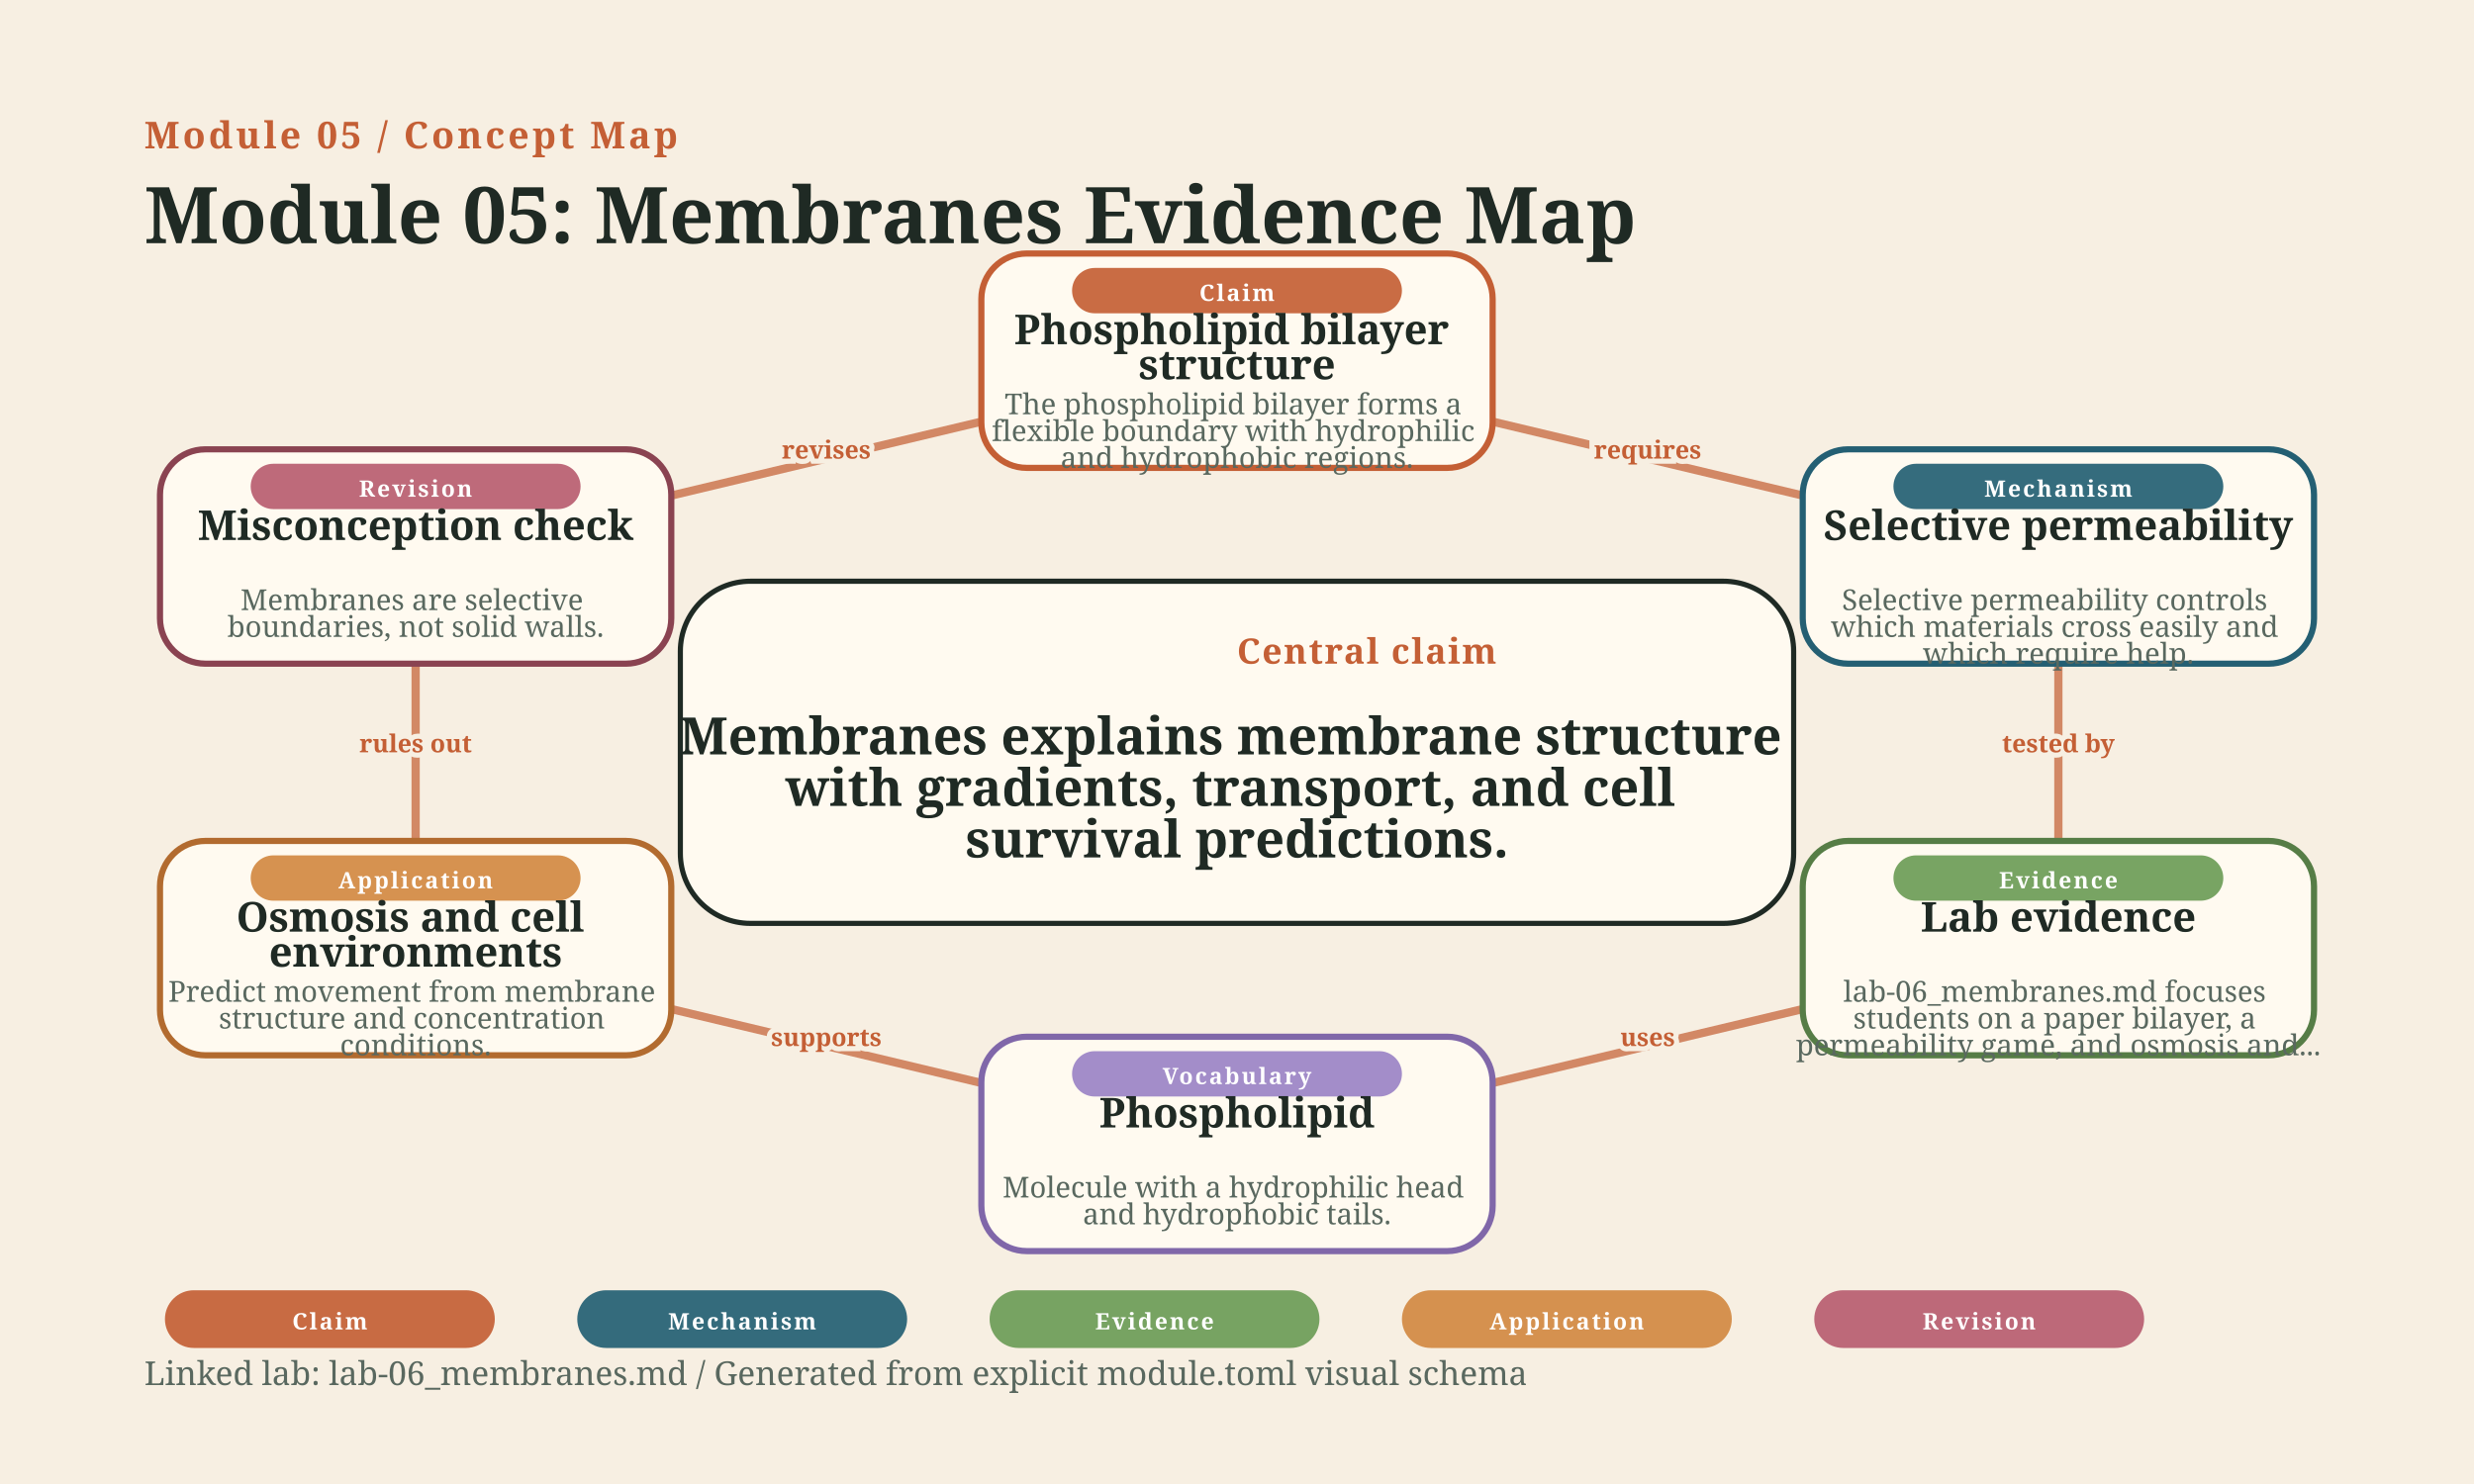
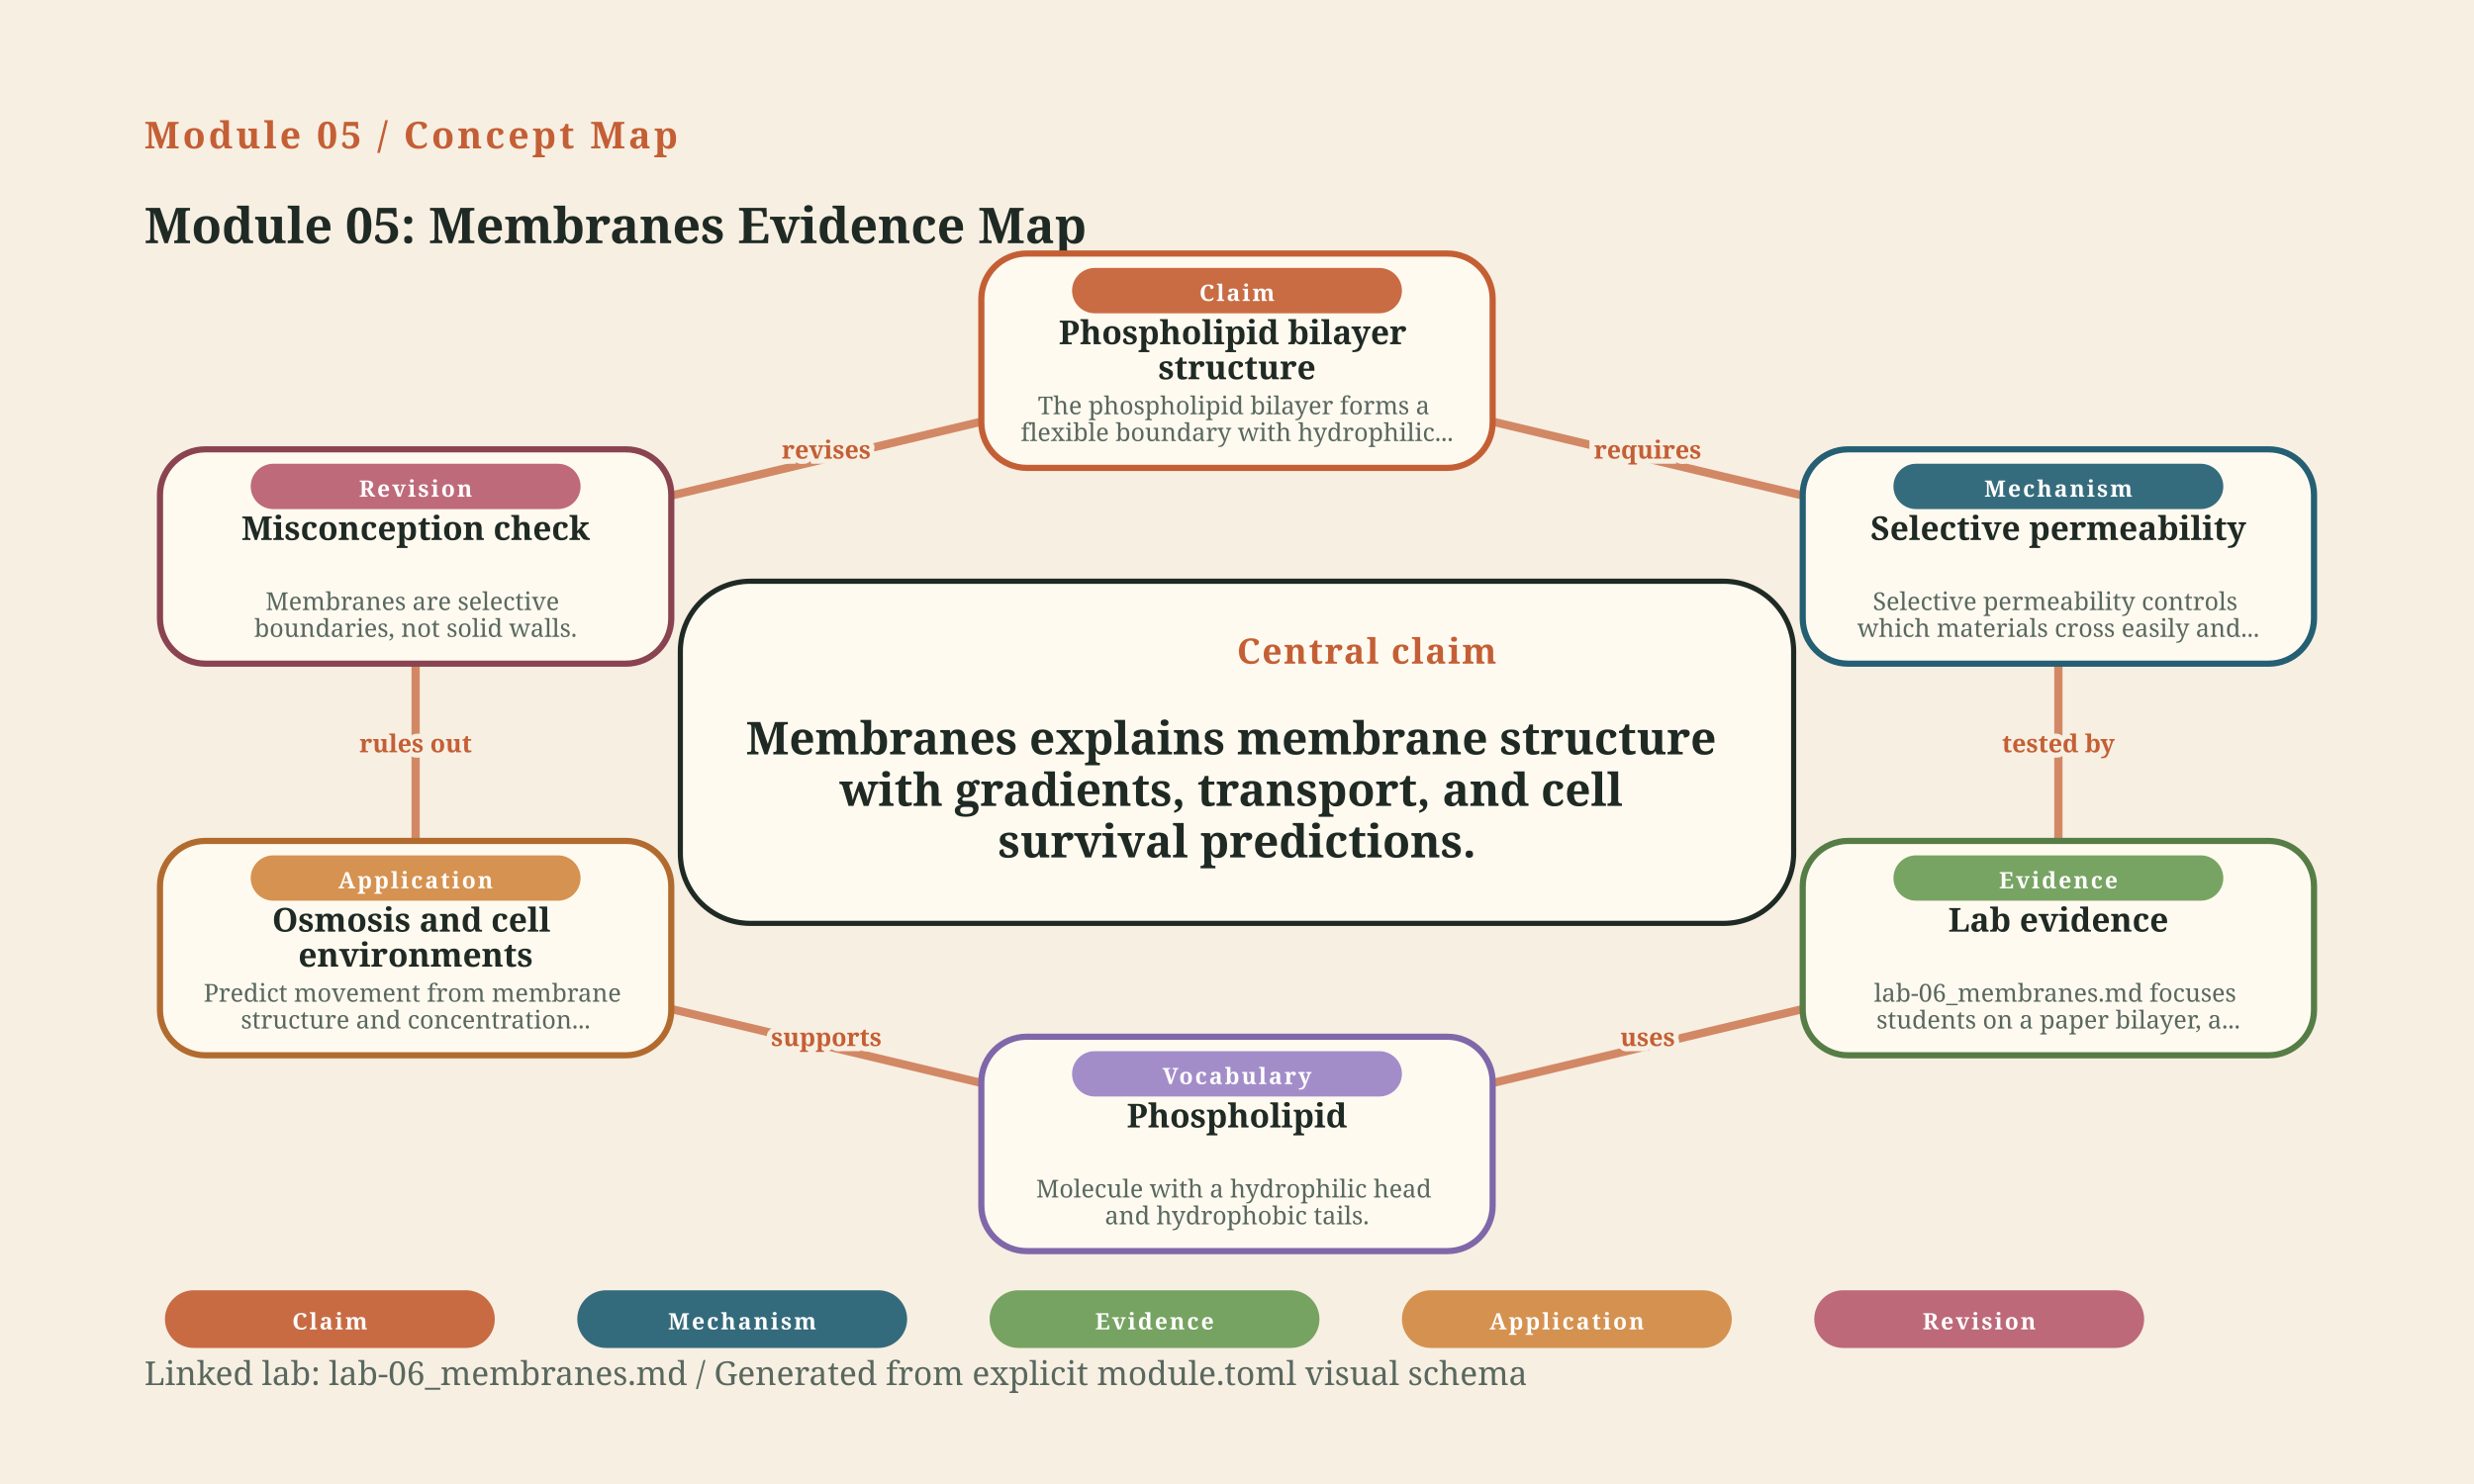
<svg xmlns="http://www.w3.org/2000/svg" width="1200" height="720" viewBox="0 0 1200 720" role="img" aria-label="Module 05: Membranes Evidence Map">
  <style>
    .bg { fill: #f7efe2; }
    .halo { fill: url(#wash); opacity: 0.92; }
    .frame { fill: #fffaf0; stroke: #1f2a24; stroke-width: 3; }
-     .eyebrow { fill: #c45f35; font: 800 18px Georgia, serif; letter-spacing: 1.5px; text-transform: uppercase; }
-     .title-text { fill: #1f2a24; font: 800 38px Georgia, serif; }
-     .footer { fill: #59685f; font: 16px Georgia, serif; }
+     .eyebrow { fill: #c45f35; font-weight: 800; font-size: 18px; font-family: Georgia, serif; letter-spacing: 1.5px; text-transform: uppercase; }
+     .title-text { fill: #1f2a24; font-weight: 800; font-size: 24px; font-family: Georgia, serif; }
+     .footer { fill: #59685f; font-weight: 400; font-size: 16px; font-family: Georgia, serif; }
    .claim-card, .side-card, .feedback-card, .prompt-card, .routine-card, .stage-card-bg { fill: #fffaf0; stroke: #1f2a24; stroke-width: 2.5; filter: url(#shadow); }
-     .claim-kicker, .card-kicker { fill: #c45f35; font: 800 17px Georgia, serif; letter-spacing: 0.8px; text-transform: uppercase; }
-     .claim-text { fill: #1f2a24; font: 700 25px Georgia, serif; }
+     .claim-kicker, .card-kicker { fill: #c45f35; font-weight: 800; font-size: 17px; font-family: Georgia, serif; letter-spacing: 0.8px; text-transform: uppercase; }
+     .claim-text { fill: #1f2a24; font-weight: 700; font-size: 22px; font-family: Georgia, serif; }
    .node { fill: #fffaf0; stroke: #245f73; stroke-width: 3; filter: url(#shadow); }
    .node-claim { stroke: #c45f35; }
    .node-mechanism { stroke: #245f73; }
    .node-evidence { stroke: #567d46; }
    .node-vocabulary { stroke: #8067a9; }
    .node-application { stroke: #b26b2f; }
    .node-revision { stroke: #8a4351; }
    .cluster-pill { stroke: none; opacity: 0.92; }
    .cluster-claim { fill: #c45f35; }
    .cluster-mechanism { fill: #245f73; }
    .cluster-evidence { fill: #6d9c57; }
    .cluster-vocabulary { fill: #9b83c6; }
    .cluster-application { fill: #d28942; }
    .cluster-revision { fill: #b85d70; }
-     .cluster-label, .legend-text { fill: white; font: 800 11px Georgia, serif; letter-spacing: 1px; text-transform: uppercase; }
-     .node-label { fill: #1f2a24; font: 800 20px Georgia, serif; }
-     .node-detail { fill: #59685f; font: 14px Georgia, serif; }
+     .cluster-label, .legend-text { fill: white; font-weight: 800; font-size: 11px; font-family: Georgia, serif; letter-spacing: 1px; text-transform: uppercase; }
+     .node-label { fill: #1f2a24; font-weight: 800; font-size: 16px; font-family: Georgia, serif; }
+     .node-detail { fill: #59685f; font-weight: 400; font-size: 12px; font-family: Georgia, serif; }
    .edge { stroke: #c45f35; stroke-width: 4; stroke-linecap: round; opacity: 0.72; marker-end: url(#arrowhead); }
-     .edge-label { fill: #c45f35; font: 700 12px Georgia, serif; text-anchor: middle; paint-order: stroke; stroke: #f7efe2; stroke-width: 5; }
+     .edge-label { fill: #c45f35; font-weight: 700; font-size: 12px; font-family: Georgia, serif; text-anchor: middle; paint-order: stroke; stroke: #f7efe2; stroke-width: 5; }
    .stage-dot { fill: #245f73; }
-     .stage-num { fill: white; font: 900 18px Georgia, serif; }
-     .stage-label { fill: #1f2a24; font: 800 18px Georgia, serif; }
-     .stage-detail, .mini-text, .check-text { fill: #59685f; font: 15px Georgia, serif; }
+     .stage-num { fill: white; font-weight: 900; font-size: 18px; font-family: Georgia, serif; }
+     .stage-label { fill: #1f2a24; font-weight: 800; font-size: 16px; font-family: Georgia, serif; }
+     .stage-detail, .mini-text, .check-text { fill: #59685f; font-weight: 400; font-size: 12px; font-family: Georgia, serif; }
    .arrow { fill: none; stroke: #245f73; stroke-width: 5; stroke-linecap: round; marker-end: url(#arrowhead); }
-     .prompt-text { fill: #1f2a24; font: 700 17px Georgia, serif; }
-     .routine-text { fill: #1f2a24; font: 700 16px Georgia, serif; }
+     .prompt-text { fill: #1f2a24; font-weight: 700; font-size: 17px; font-family: Georgia, serif; }
+     .routine-text { fill: #1f2a24; font-weight: 700; font-size: 16px; font-family: Georgia, serif; }
    .retrieval-step-strip { fill: #fffaf0; stroke: #245f73; stroke-width: 2; opacity: 0.96; }
    .palette-high-design { fill: #c45f35; }
    @media print { .claim-card, .side-card, .feedback-card, .prompt-card, .routine-card, .node, .stage-card-bg { filter: none; } }
    </style>
  <rect class="bg" width="1200" height="720" />
  <path class="halo" d="M80 100 C260 20 458 88 610 62 C848 20 1052 74 1148 214 L1148 656 L52 656 L52 178 C64 142 70 118 80 100 Z" />
  <text x="70" y="72" class="eyebrow">Module 05 / Concept Map</text>
  <text x="70" y="118" class="title-text">Module 05: Membranes Evidence Map</text>
  <g class="concept-legend">
    <g class="legend-item">
      <rect x="80.0" y="626.0" width="160" height="28" rx="14" class="cluster-pill cluster-claim" />
      <text x="160.0" y="645.0" class="legend-text" text-anchor="middle">Claim</text>
    </g>
    <g class="legend-item">
      <rect x="280.0" y="626.0" width="160" height="28" rx="14" class="cluster-pill cluster-mechanism" />
      <text x="360.0" y="645.0" class="legend-text" text-anchor="middle">Mechanism</text>
    </g>
    <g class="legend-item">
      <rect x="480.0" y="626.0" width="160" height="28" rx="14" class="cluster-pill cluster-evidence" />
      <text x="560.0" y="645.0" class="legend-text" text-anchor="middle">Evidence</text>
    </g>
    <g class="legend-item">
      <rect x="680.0" y="626.0" width="160" height="28" rx="14" class="cluster-pill cluster-application" />
      <text x="760.0" y="645.0" class="legend-text" text-anchor="middle">Application</text>
    </g>
    <g class="legend-item">
      <rect x="880.0" y="626.0" width="160" height="28" rx="14" class="cluster-pill cluster-revision" />
      <text x="960.0" y="645.0" class="legend-text" text-anchor="middle">Revision</text>
    </g>
  </g>
  <rect x="330" y="282" width="540" height="166" rx="34" class="claim-card" />
  <text x="600" y="322" class="claim-kicker">Central claim</text>
  <text x="600.0" y="366.0" class="claim-text" text-anchor="middle">
    <tspan x="600.0" dy="0">Membranes explains membrane structure</tspan>
    <tspan x="600.0" dy="25">with gradients, transport, and cell</tspan>
    <tspan x="600.0" dy="25">survival predictions.</tspan>
  </text>
  <path d="M 600.0 175.0 L 998.4 270.0" class="edge" />
  <text x="799.2" y="222.5" class="edge-label">requires</text>
  <path d="M 998.4 270.0 L 998.4 460.0" class="edge" />
  <text x="998.4" y="365.0" class="edge-label">tested by</text>
  <path d="M 998.4 460.0 L 600.0 555.0" class="edge" />
  <text x="799.2" y="507.5" class="edge-label">uses</text>
  <path d="M 600.0 555.0 L 201.6 460.0" class="edge" />
  <text x="400.8" y="507.5" class="edge-label">supports</text>
  <path d="M 201.6 460.0 L 201.6 270.0" class="edge" />
  <text x="201.6" y="365.0" class="edge-label">rules out</text>
  <path d="M 201.6 270.0 L 600.0 175.0" class="edge" />
  <text x="400.8" y="222.5" class="edge-label">revises</text>
  <g class="node-group">
    <rect x="476.0" y="123.0" width="248" height="104" rx="22" class="node node-claim" />
    <rect x="520.0" y="130.0" width="160" height="22" rx="11" class="cluster-pill cluster-claim" />
    <text x="600.0" y="146.0" class="cluster-label" text-anchor="middle">Claim</text>
    <text x="600.0" y="167.0" class="node-label" text-anchor="middle">
      <tspan x="600.0" dy="0">Phospholipid bilayer</tspan>
      <tspan x="600.0" dy="17">structure</tspan>
    </text>
    <text x="600.0" y="201.0" class="node-detail" text-anchor="middle">
      <tspan x="600.0" dy="0">The phospholipid bilayer forms a</tspan>
-       <tspan x="600.0" dy="13">flexible boundary with hydrophilic</tspan>
-       <tspan x="600.0" dy="13">and hydrophobic regions.</tspan>
+       <tspan x="600.0" dy="13">flexible boundary with hydrophilic...</tspan>
    </text>
  </g>
  <g class="node-group">
    <rect x="874.4" y="218.0" width="248" height="104" rx="22" class="node node-mechanism" />
    <rect x="918.4" y="225.0" width="160" height="22" rx="11" class="cluster-pill cluster-mechanism" />
    <text x="998.4" y="241.0" class="cluster-label" text-anchor="middle">Mechanism</text>
    <text x="998.4" y="262.0" class="node-label" text-anchor="middle">
      <tspan x="998.4" dy="0">Selective permeability</tspan>
    </text>
    <text x="998.4" y="296.0" class="node-detail" text-anchor="middle">
      <tspan x="998.4" dy="0">Selective permeability controls</tspan>
-       <tspan x="998.4" dy="13">which materials cross easily and</tspan>
-       <tspan x="998.4" dy="13">which require help.</tspan>
+       <tspan x="998.4" dy="13">which materials cross easily and...</tspan>
    </text>
  </g>
  <g class="node-group">
    <rect x="874.4" y="408.0" width="248" height="104" rx="22" class="node node-evidence" />
    <rect x="918.4" y="415.0" width="160" height="22" rx="11" class="cluster-pill cluster-evidence" />
    <text x="998.4" y="431.0" class="cluster-label" text-anchor="middle">Evidence</text>
    <text x="998.4" y="452.0" class="node-label" text-anchor="middle">
      <tspan x="998.4" dy="0">Lab evidence</tspan>
    </text>
    <text x="998.4" y="486.0" class="node-detail" text-anchor="middle">
      <tspan x="998.4" dy="0">lab-06_membranes.md focuses</tspan>
-       <tspan x="998.4" dy="13">students on a paper bilayer, a</tspan>
-       <tspan x="998.4" dy="13">permeability game, and osmosis and...</tspan>
+       <tspan x="998.4" dy="13">students on a paper bilayer, a...</tspan>
    </text>
  </g>
  <g class="node-group">
    <rect x="476.0" y="503.0" width="248" height="104" rx="22" class="node node-vocabulary" />
    <rect x="520.0" y="510.0" width="160" height="22" rx="11" class="cluster-pill cluster-vocabulary" />
    <text x="600.0" y="526.0" class="cluster-label" text-anchor="middle">Vocabulary</text>
    <text x="600.0" y="547.0" class="node-label" text-anchor="middle">
      <tspan x="600.0" dy="0">Phospholipid</tspan>
    </text>
    <text x="600.0" y="581.0" class="node-detail" text-anchor="middle">
      <tspan x="600.0" dy="0">Molecule with a hydrophilic head</tspan>
      <tspan x="600.0" dy="13">and hydrophobic tails.</tspan>
    </text>
  </g>
  <g class="node-group">
    <rect x="77.6" y="408.0" width="248" height="104" rx="22" class="node node-application" />
    <rect x="121.6" y="415.0" width="160" height="22" rx="11" class="cluster-pill cluster-application" />
    <text x="201.6" y="431.0" class="cluster-label" text-anchor="middle">Application</text>
    <text x="201.6" y="452.0" class="node-label" text-anchor="middle">
      <tspan x="201.6" dy="0">Osmosis and cell</tspan>
      <tspan x="201.6" dy="17">environments</tspan>
    </text>
    <text x="201.6" y="486.0" class="node-detail" text-anchor="middle">
      <tspan x="201.6" dy="0">Predict movement from membrane</tspan>
-       <tspan x="201.6" dy="13">structure and concentration</tspan>
-       <tspan x="201.6" dy="13">conditions.</tspan>
+       <tspan x="201.6" dy="13">structure and concentration...</tspan>
    </text>
  </g>
  <g class="node-group">
    <rect x="77.6" y="218.0" width="248" height="104" rx="22" class="node node-revision" />
    <rect x="121.6" y="225.0" width="160" height="22" rx="11" class="cluster-pill cluster-revision" />
    <text x="201.6" y="241.0" class="cluster-label" text-anchor="middle">Revision</text>
    <text x="201.6" y="262.0" class="node-label" text-anchor="middle">
      <tspan x="201.6" dy="0">Misconception check</tspan>
    </text>
    <text x="201.6" y="296.0" class="node-detail" text-anchor="middle">
      <tspan x="201.6" dy="0">Membranes are selective</tspan>
      <tspan x="201.6" dy="13">boundaries, not solid walls.</tspan>
    </text>
  </g>
  <text x="70" y="672" class="footer">Linked lab: lab-06_membranes.md / Generated from explicit module.toml visual schema</text>
</svg>
